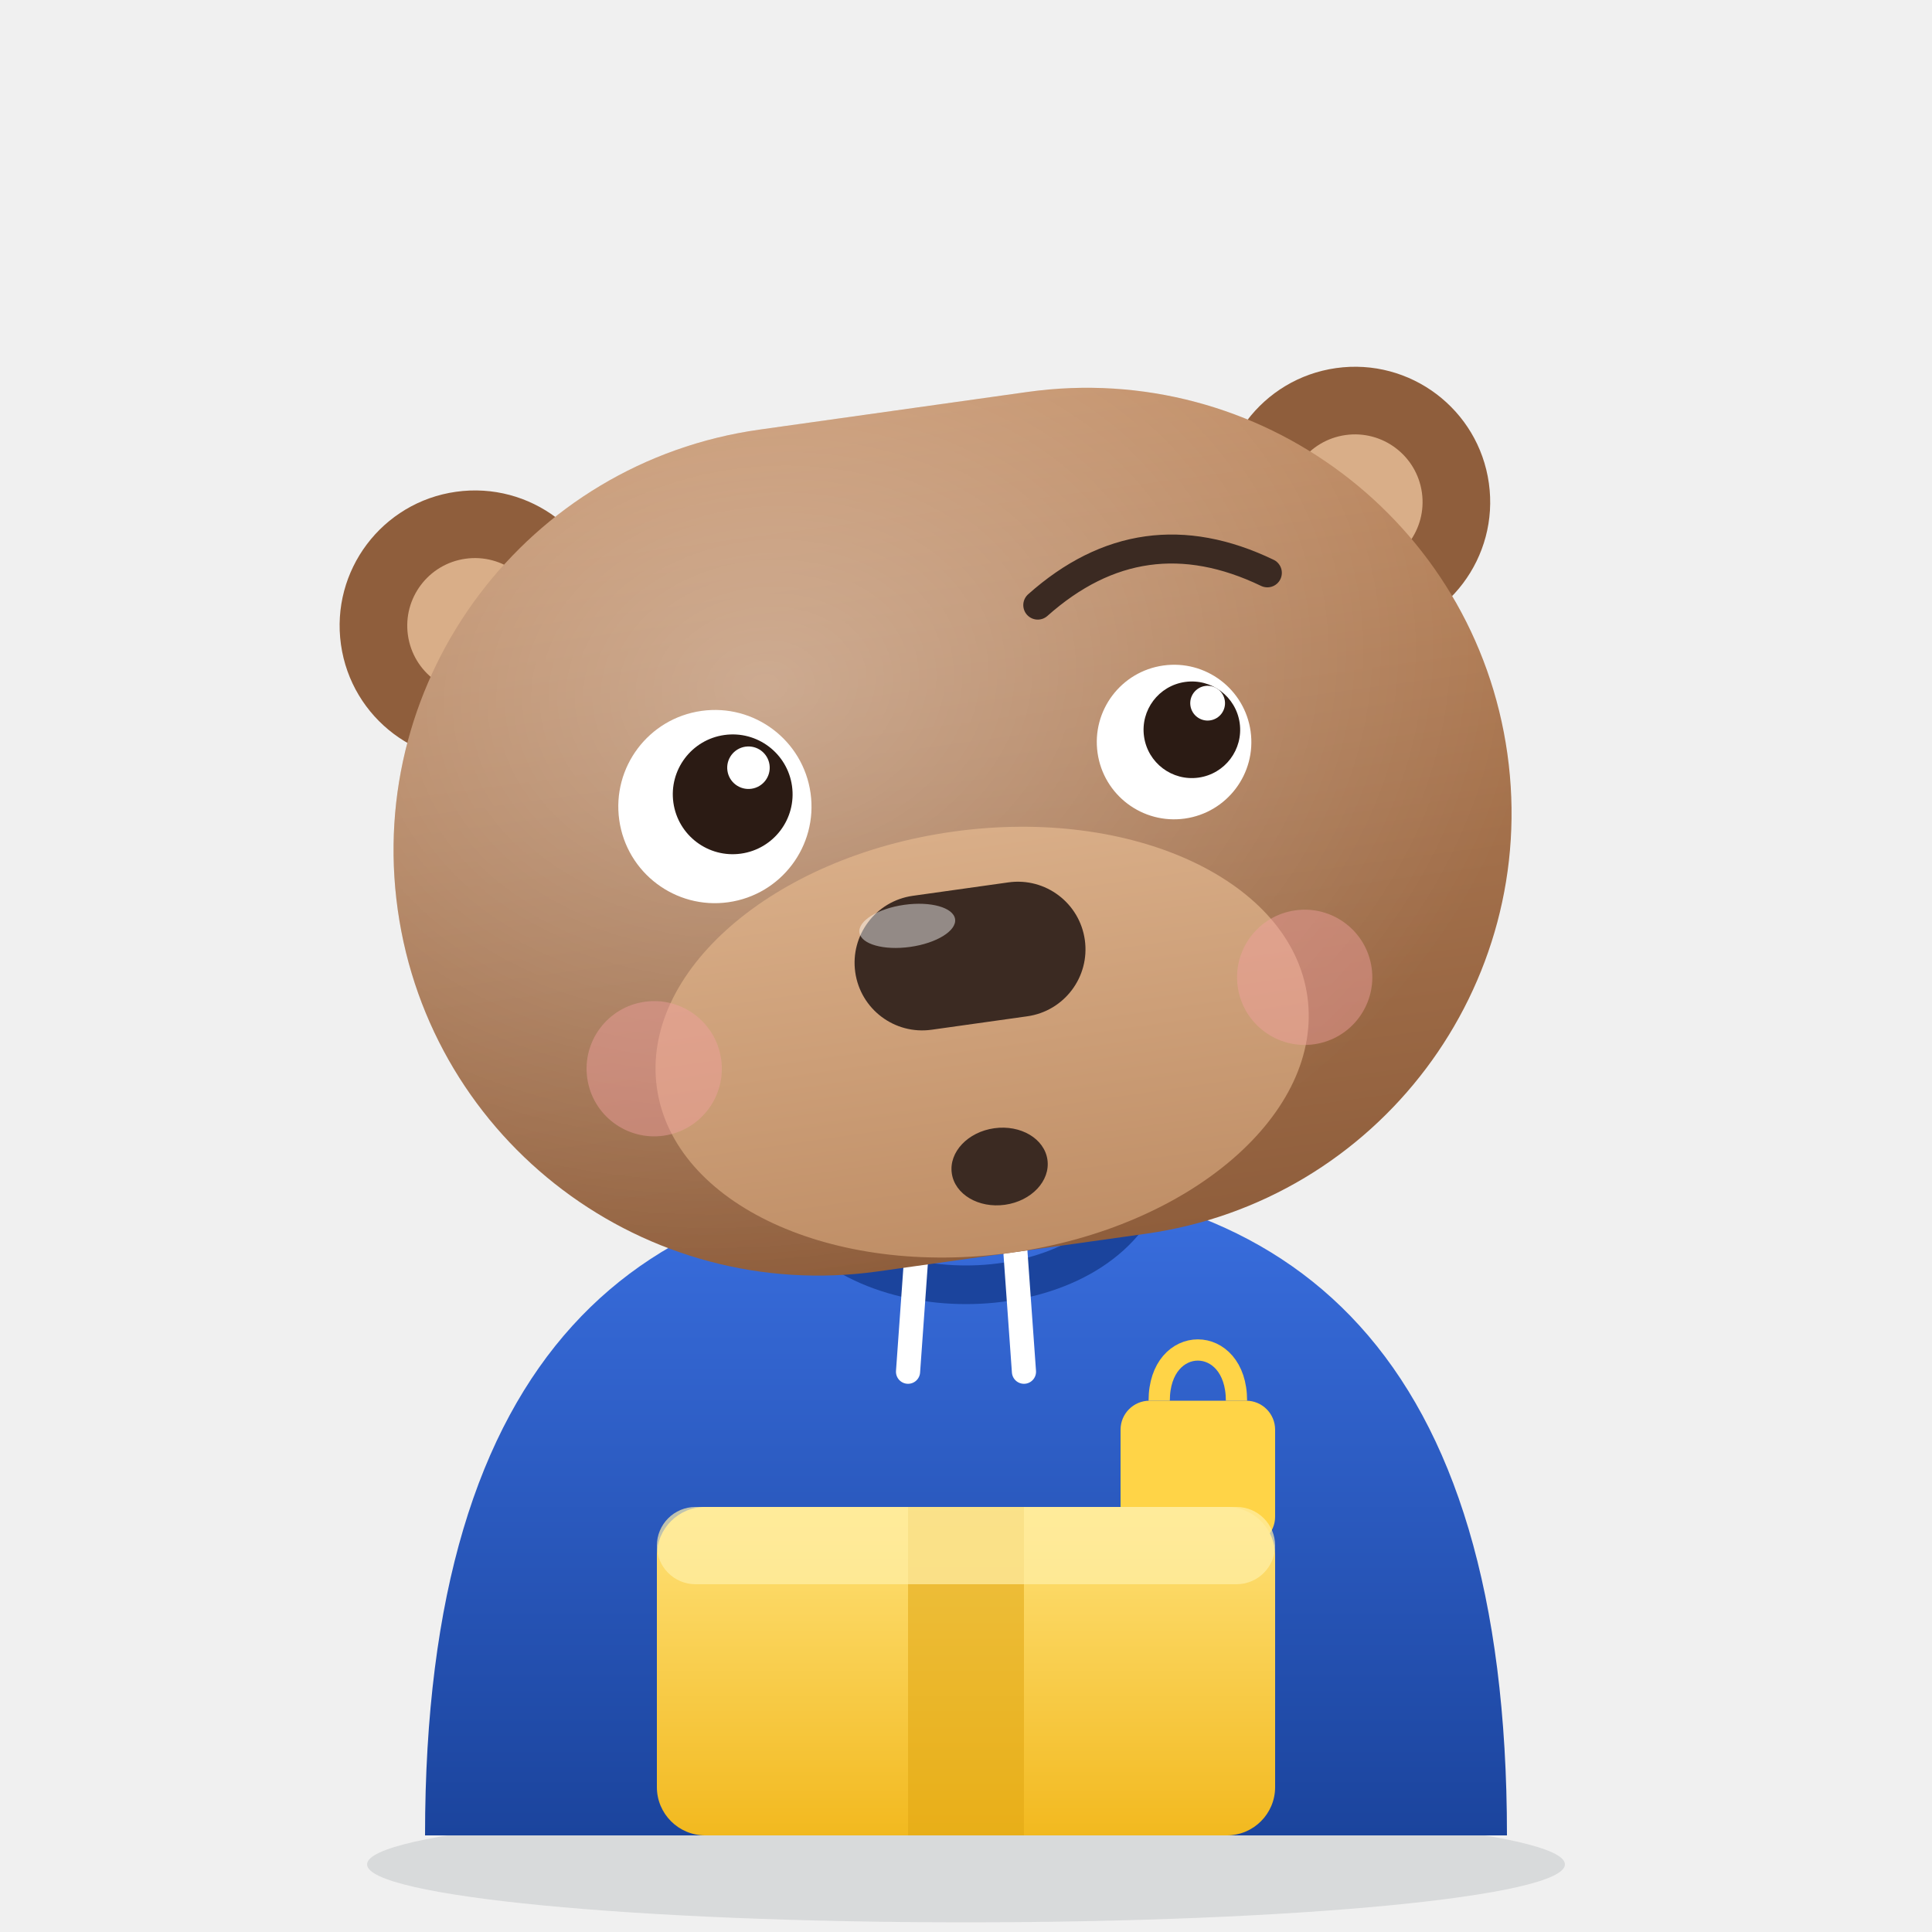
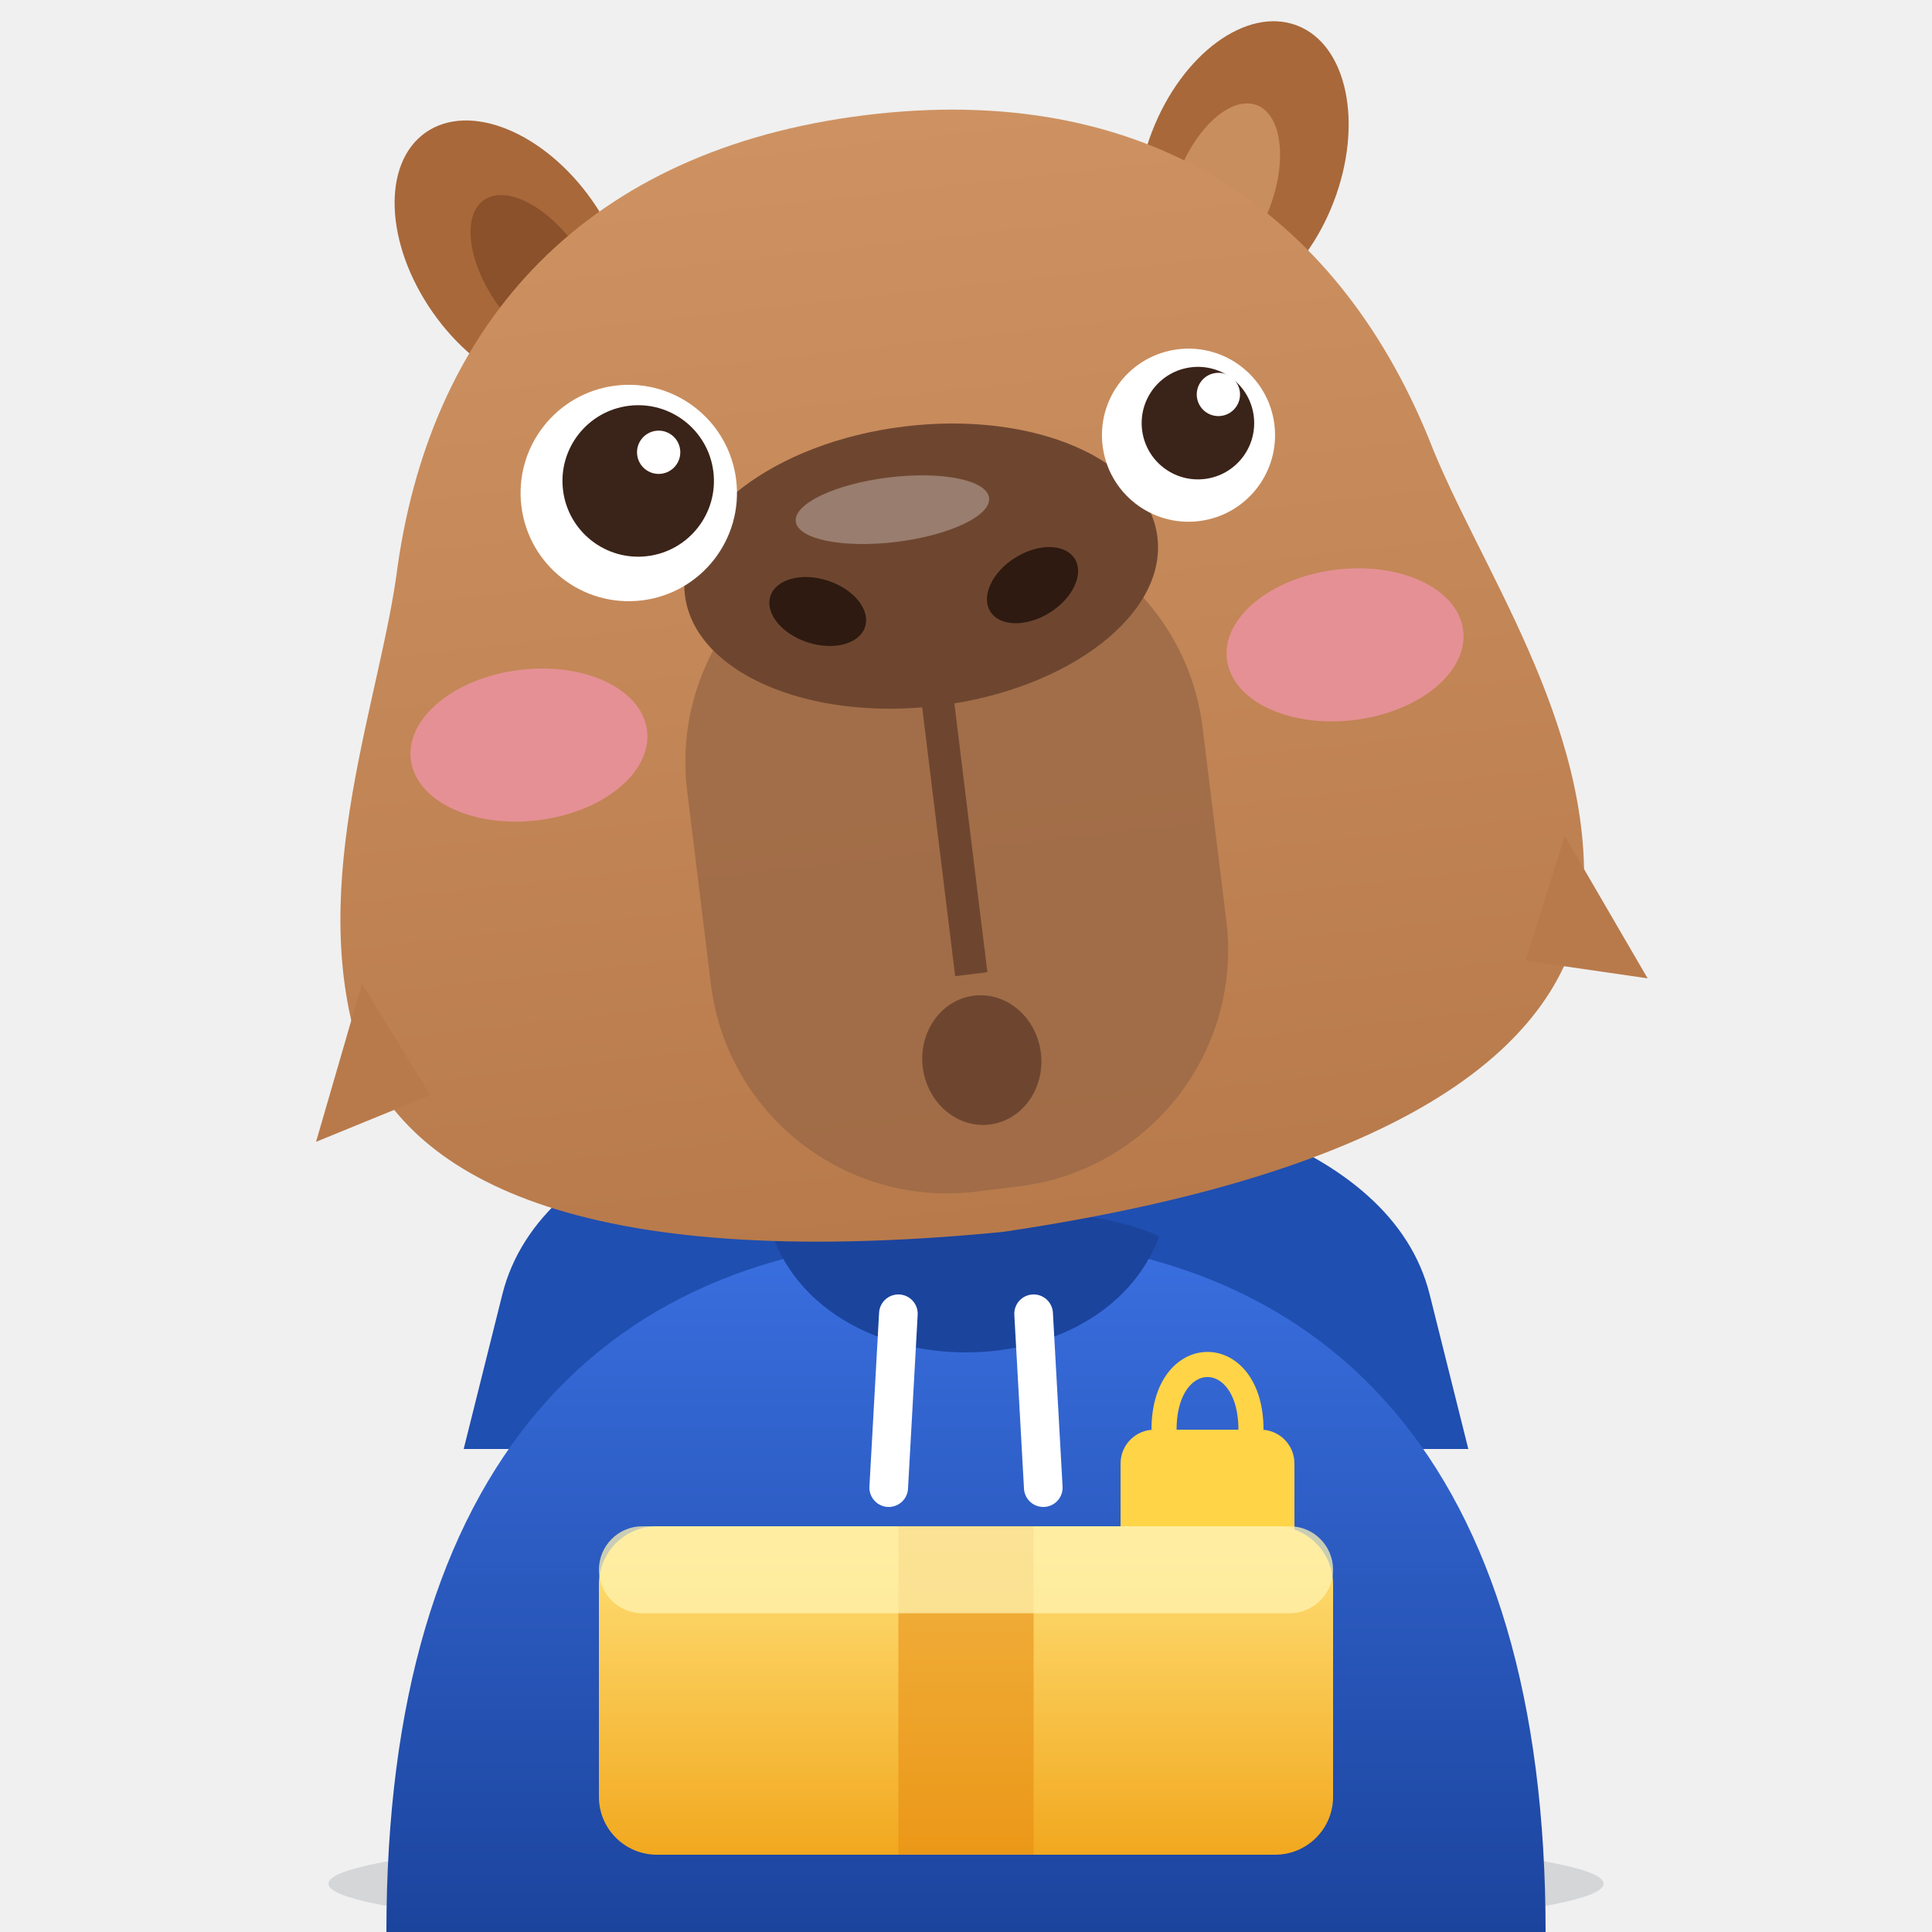
<svg xmlns="http://www.w3.org/2000/svg" viewBox="0 0 200 200" width="200" height="200" role="img" aria-label="Capi curioso">
  <defs>
-     <linearGradient id="pele" x1="0" y1="0" x2="0" y2="1">
-       <stop offset="0" stop-color="#C08A60" />
-       <stop offset="1" stop-color="#8F5E3C" />
-     </linearGradient>
-     <linearGradient id="foca" x1="0" y1="0" x2="0" y2="1">
-       <stop offset="0" stop-color="#D9AE88" />
-       <stop offset="1" stop-color="#BF8E66" />
+     <linearGradient id="pelo" x1="0" y1="0" x2="0" y2="1">
+       <stop offset="0" stop-color="#CE9262" />
+       <stop offset="1" stop-color="#B87A4B" />
    </linearGradient>
    <linearGradient id="moletom" x1="0" y1="0" x2="0" y2="1">
      <stop offset="0" stop-color="#3A6FE0" />
      <stop offset="1" stop-color="#1B449D" />
    </linearGradient>
    <linearGradient id="caixa" x1="0" y1="0" x2="0" y2="1">
      <stop offset="0" stop-color="#FFE27A" />
-       <stop offset="1" stop-color="#F2B91F" />
+       <stop offset="1" stop-color="#F2A81F" />
    </linearGradient>
-     <radialGradient id="brilho" cx="0.35" cy="0.3" r="0.7">
-       <stop offset="0" stop-color="#fff" stop-opacity="0.35" />
-       <stop offset="1" stop-color="#fff" stop-opacity="0" />
-     </radialGradient>
  </defs>
-   <ellipse cx="100" cy="193" rx="62" ry="6" fill="#263238" opacity="0.12" />
-   <path d="M44 190 C44 140 66 122 100 122 C134 122 156 140 156 190 Z" fill="url(#moletom)" />
-   <path d="M82 124 C88 136 112 136 118 124" fill="none" stroke="#1B449D" stroke-width="4" stroke-linecap="round" />
-   <path d="M95 128 L94 142 M105 128 L106 142" stroke="#FFFFFF" stroke-width="2.5" stroke-linecap="round" />
-   <g transform="translate(116 140)">
-     <rect x="0" y="5" width="16" height="15" rx="3" fill="#FFD447" />
-     <path d="M4 5 C4 -2 12 -2 12 5" fill="none" stroke="#FFD447" stroke-width="2.2" />
+   <ellipse cx="100" cy="195" rx="66" ry="5.5" fill="#263238" opacity="0.14" />
+   <path d="M52 134 C56 118 80 112 100 112 C120 112 144 118 148 134 L152 150 H48 Z" fill="#1F4FB0" />
+   <path d="M40 200 C40 152 62 128 100 128 C138 128 160 152 160 200 Z" fill="url(#moletom)" />
+   <path d="M80 128 C86 144 114 144 120 128 C112 124 88 124 80 128 Z" fill="#1B449D" />
+   <path d="M93 136 L92 154 M107 136 L108 154" stroke="#fff" stroke-width="4" stroke-linecap="round" />
+   <g transform="translate(116 142)">
+     <rect x="0" y="6" width="18" height="18" rx="3.5" fill="#FFD447" />
+     <path d="M4.5 6 C4.5 -3 13.5 -3 13.5 6" fill="none" stroke="#FFD447" stroke-width="2.6" />
  </g>
-   <g>
-     <rect x="68" y="156" width="64" height="34" rx="5" fill="url(#caixa)" />
-     <rect x="94" y="156" width="12" height="34" fill="#E0A612" opacity="0.55" />
-     <rect x="68" y="156" width="64" height="8" rx="4" fill="#FFF0A8" opacity="0.7" />
-   </g>
-   <g transform="rotate(-8 100 96)">
-     <circle cx="54" cy="58" r="14" fill="#8F5E3C" />
-     <circle cx="54" cy="58" r="7" fill="#D9AE88" />
-     <circle cx="146" cy="58" r="14" fill="#8F5E3C" />
-     <circle cx="146" cy="58" r="7" fill="#D9AE88" />
-     <rect x="42" y="42" width="116" height="88" rx="44" fill="url(#pele)" />
-     <rect x="42" y="42" width="116" height="88" rx="44" fill="url(#brilho)" />
-     <ellipse cx="100" cy="108" rx="34" ry="22" fill="url(#foca)" />
-     <rect x="88" y="92" width="24" height="14" rx="7" fill="#3B2A22" />
-     <ellipse cx="94" cy="95" rx="5" ry="2.2" fill="#fff" opacity="0.45" />
-     <circle cx="66" cy="106" r="7" fill="#F2A0A0" opacity="0.45" />
-     <circle cx="134" cy="106" r="7" fill="#F2A0A0" opacity="0.45" />
-     <circle cx="76" cy="80" r="10" fill="#fff" />
-     <circle cx="78" cy="79" r="6.2" fill="#2B1B14" />
-     <circle cx="80" cy="76.5" r="2.2" fill="#fff" />
-     <circle cx="124" cy="80" r="8" fill="#fff" />
-     <circle cx="126" cy="79" r="5.0" fill="#2B1B14" />
-     <circle cx="128" cy="76.5" r="1.8" fill="#fff" />
-     <path d="M112 64 Q124 56 136 64" fill="none" stroke="#3B2A22" stroke-width="3" stroke-linecap="round" />
-     <ellipse cx="100" cy="121" rx="5" ry="4" fill="#3B2A22" />
+   <rect x="62" y="158" width="76" height="34" rx="6" fill="url(#caixa)" />
+   <rect x="93" y="158" width="14" height="34" fill="#E58A12" opacity="0.55" />
+   <rect x="62" y="158" width="76" height="9" rx="4.5" fill="#FFF3B0" opacity="0.75" />
+   <g transform="translate(100 130) scale(1.12) translate(-100 -130)">
+     <g transform="rotate(-7 100 100)">
+       <ellipse cx="66" cy="33" rx="9" ry="14" fill="#A8683A" transform="rotate(-28 66 33)" />
+       <ellipse cx="68" cy="35" rx="4.5" ry="8.5" fill="#8A512B" transform="rotate(-28 68 35)" />
+       <ellipse cx="134" cy="33" rx="9" ry="14" fill="#A8683A" transform="rotate(28 134 33)" />
+       <ellipse cx="132" cy="35" rx="4.5" ry="8.5" fill="#C98E5E" transform="rotate(28 132 35)" />
+       <path d="M100 24 C126 24 142 38 148 60 C151 72 160 88 157 104 C154 116 140 127 100 128 C60 127 46 116 43 104 C40 88 49 72 52 60 C58 38 74 24 100 24 Z" fill="url(#pelo)" />
+       <path d="M156 98 L162 112 L151 109 Z" fill="#B87A4B" />
+       <path d="M44 98 L38 112 L49 109 Z" fill="#B87A4B" />
+       <rect x="76" y="62" width="48" height="62" rx="22" fill="#9C6A47" opacity="0.85" />
+       <ellipse cx="100" cy="66" rx="22" ry="13" fill="#6E4630" />
+       <ellipse cx="90" cy="69" rx="4.6" ry="3" fill="#2E1A10" transform="rotate(25 90 69)" />
+       <ellipse cx="110" cy="69" rx="4.6" ry="3" fill="#2E1A10" transform="rotate(-25 110 69)" />
+       <ellipse cx="98" cy="60.5" rx="9" ry="3" fill="#fff" opacity="0.3" />
+       <ellipse cx="62" cy="78" rx="11" ry="7" fill="#E9919B" opacity="0.9" />
+       <ellipse cx="138" cy="78" rx="11" ry="7" fill="#E9919B" opacity="0.9" />
+       <circle cx="74" cy="56" r="10" fill="#fff" />
+       <circle cx="75" cy="55" r="7" fill="#3A2318" />
+       <circle cx="77.2" cy="52.6" r="2" fill="#fff" />
+       <circle cx="126" cy="57" r="8" fill="#fff" />
+       <circle cx="127" cy="56" r="5.2" fill="#3A2318" />
+       <circle cx="129.2" cy="53.6" r="2" fill="#fff" />
+       <path d="M100 78 V102" stroke="#6E4630" stroke-width="3" stroke-linecap="round" />
+       <path d="M100 102 V104" stroke="#6E4630" stroke-width="3" />
+       <ellipse cx="100" cy="112" rx="5.5" ry="6" fill="#6E4630" />
+     </g>
  </g>
</svg>
